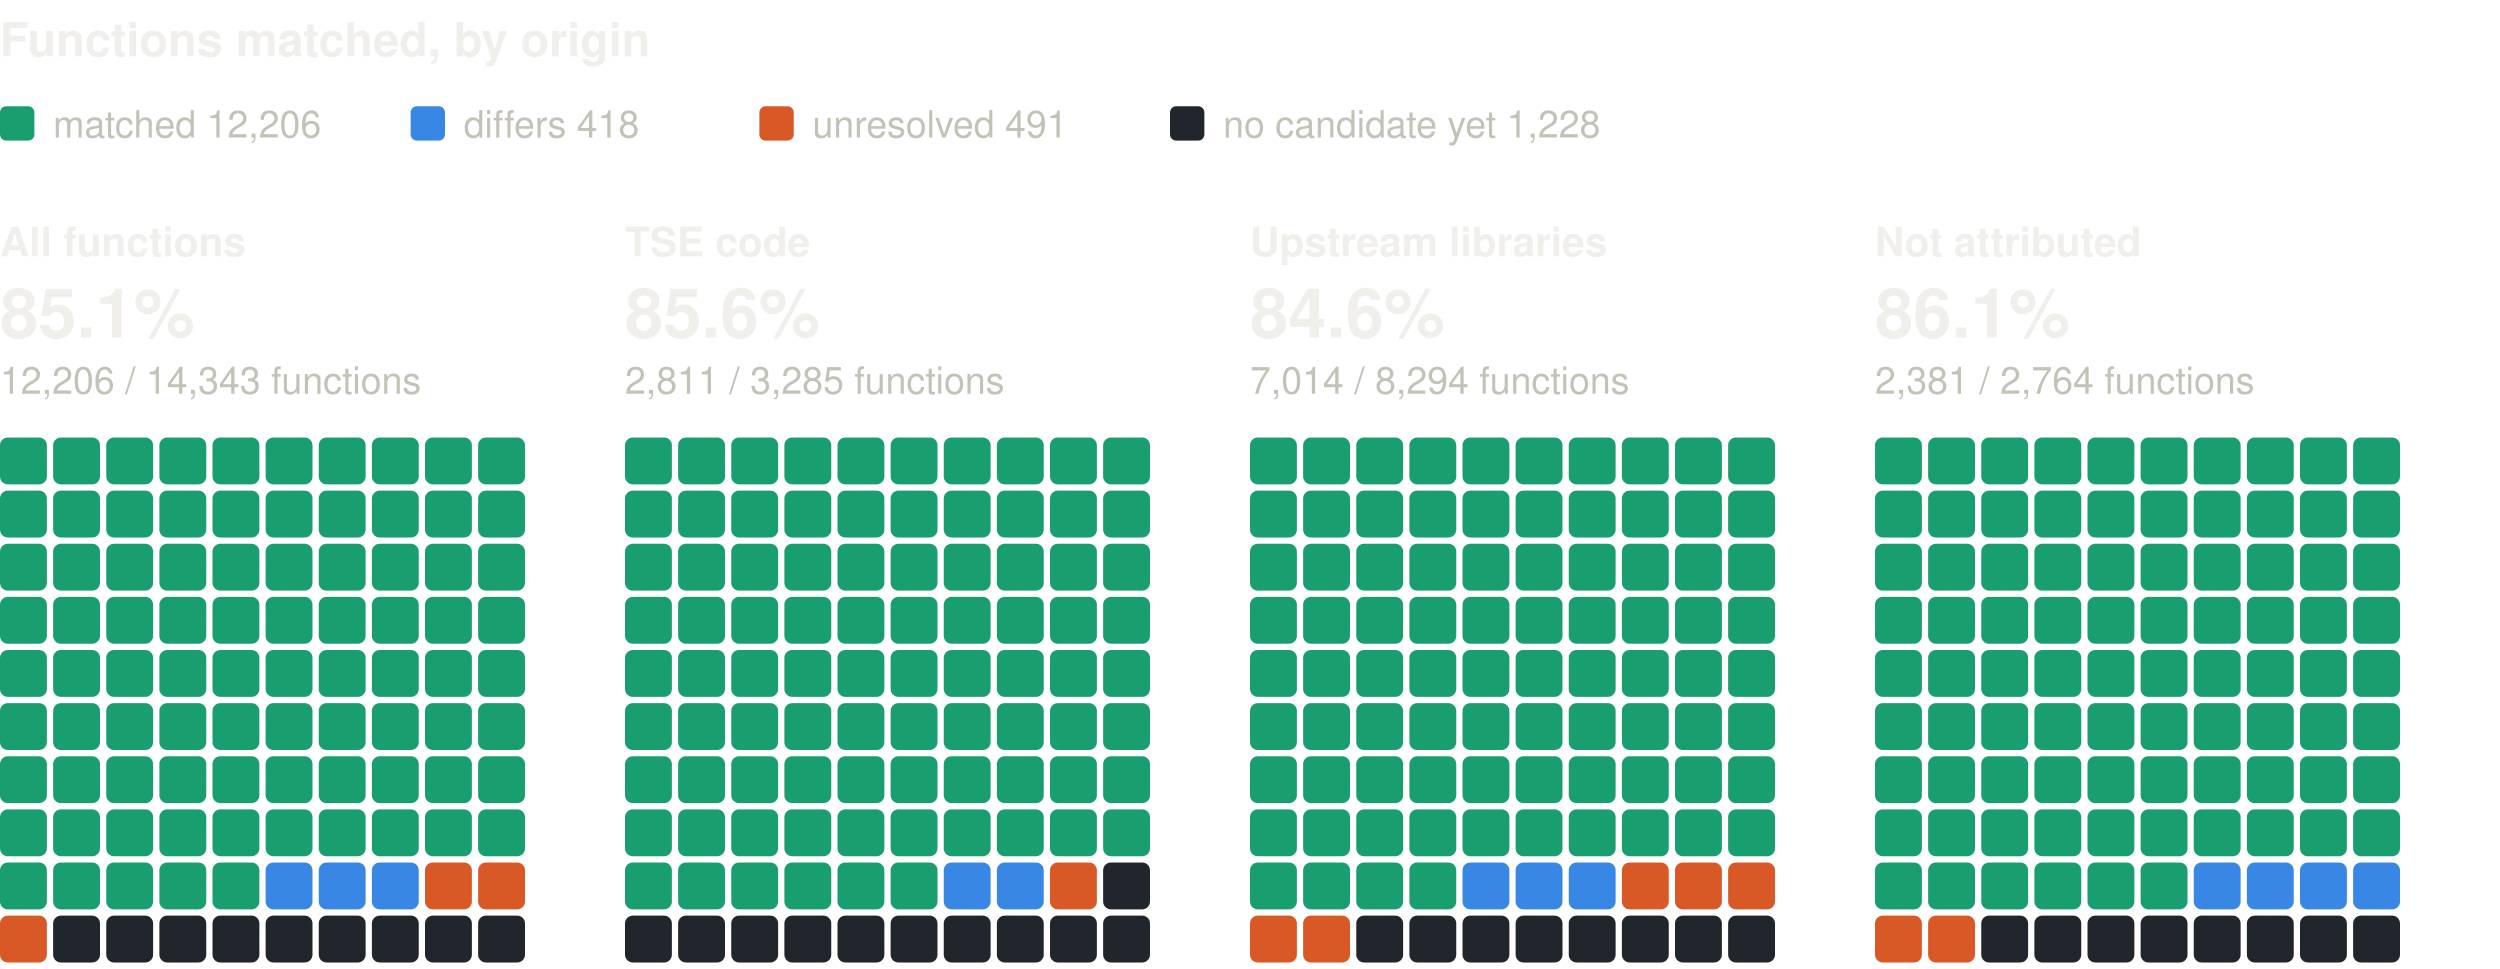
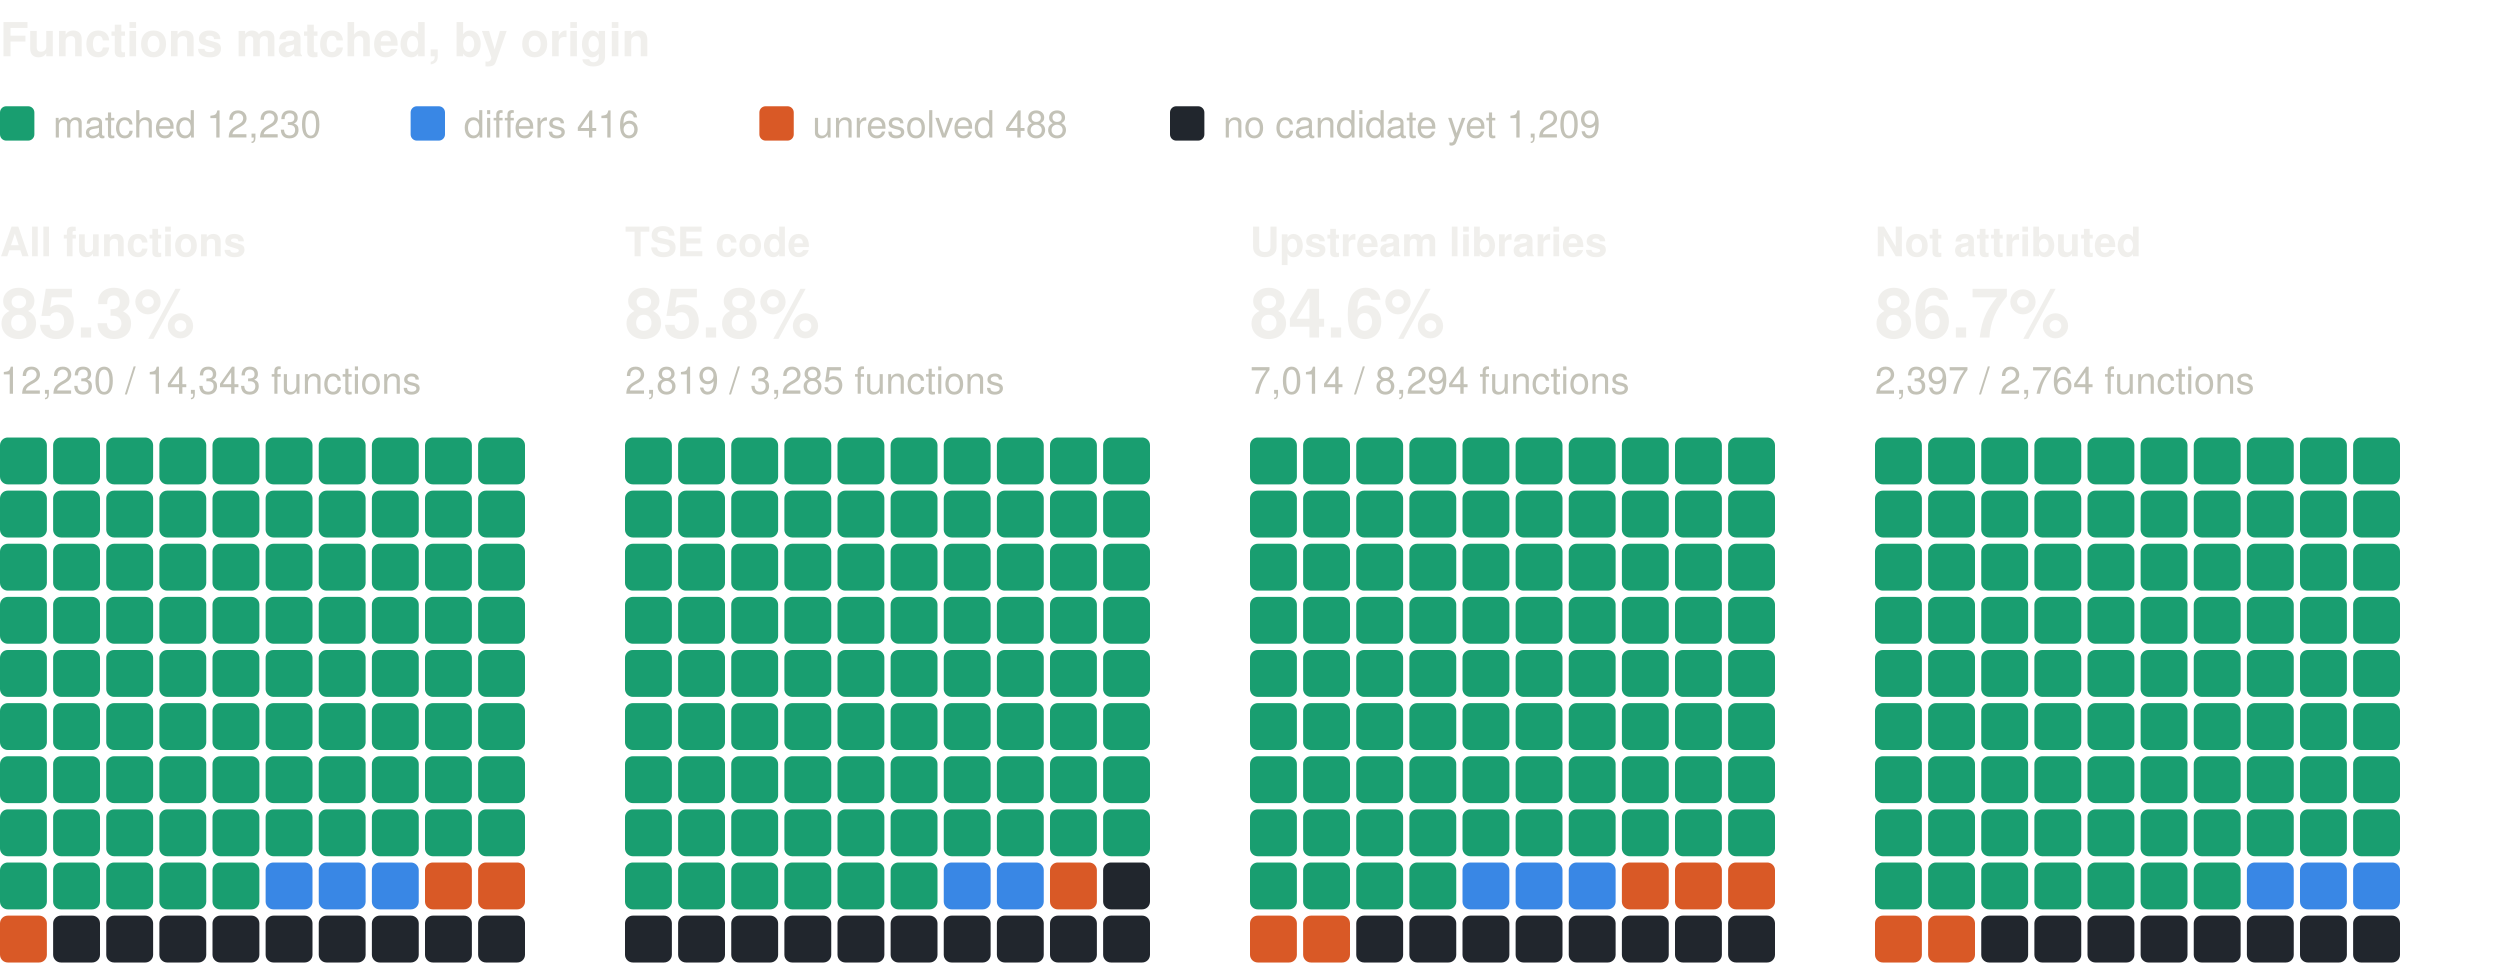
<svg xmlns="http://www.w3.org/2000/svg" width="800" height="310" viewBox="0 0 800 310" role="img" aria-label="Functions matched, by origin: one square per percent, coloured by verdict" font-family="system-ui, -apple-system, 'Segoe UI', Helvetica, Arial, sans-serif">
  <text x="0" y="18" font-size="15" fill="#f0efec" font-weight="600">Functions matched, by origin</text>
  <rect x="0" y="34" width="11" height="11" rx="2" fill="#199e70" />
-   <text x="17" y="44" font-size="12" fill="#c3c2b7">matched 12,206</text>
+   <text x="17" y="44" font-size="12" fill="#c3c2b7">matched 12,230</text>
  <rect x="131.4" y="34" width="11" height="11" rx="2" fill="#3987e5" />
-   <text x="148.4" y="44" font-size="12" fill="#c3c2b7">differs 418</text>
+   <text x="148.4" y="44" font-size="12" fill="#c3c2b7">differs 416</text>
  <rect x="243" y="34" width="11" height="11" rx="2" fill="#d95926" />
-   <text x="260" y="44" font-size="12" fill="#c3c2b7">unresolved 491</text>
+   <text x="260" y="44" font-size="12" fill="#c3c2b7">unresolved 488</text>
  <rect x="374.4" y="34" width="11" height="11" rx="2" fill="#21262d" />
-   <text x="391.4" y="44" font-size="12" fill="#c3c2b7">no candidate yet 1,228</text>
+   <text x="391.4" y="44" font-size="12" fill="#c3c2b7">no candidate yet 1,209</text>
  <text x="0" y="82" font-size="13" fill="#f0efec" font-weight="600">All functions</text>
-   <text x="0" y="108" font-size="22" fill="#f0efec" font-weight="600">85.1%</text>
-   <text x="0" y="126" font-size="12" fill="#c3c2b7">12,206 / 14,343 functions</text>
+   <text x="0" y="108" font-size="22" fill="#f0efec" font-weight="600">85.3%</text>
+   <text x="0" y="126" font-size="12" fill="#c3c2b7">12,230 / 14,343 functions</text>
  <rect x="0" y="140" width="15" height="15" rx="2.5" fill="#199e70" />
  <rect x="17" y="140" width="15" height="15" rx="2.5" fill="#199e70" />
  <rect x="34" y="140" width="15" height="15" rx="2.5" fill="#199e70" />
  <rect x="51" y="140" width="15" height="15" rx="2.5" fill="#199e70" />
  <rect x="68" y="140" width="15" height="15" rx="2.5" fill="#199e70" />
  <rect x="85" y="140" width="15" height="15" rx="2.5" fill="#199e70" />
  <rect x="102" y="140" width="15" height="15" rx="2.5" fill="#199e70" />
  <rect x="119" y="140" width="15" height="15" rx="2.5" fill="#199e70" />
  <rect x="136" y="140" width="15" height="15" rx="2.5" fill="#199e70" />
  <rect x="153" y="140" width="15" height="15" rx="2.5" fill="#199e70" />
  <rect x="0" y="157" width="15" height="15" rx="2.5" fill="#199e70" />
  <rect x="17" y="157" width="15" height="15" rx="2.5" fill="#199e70" />
  <rect x="34" y="157" width="15" height="15" rx="2.5" fill="#199e70" />
  <rect x="51" y="157" width="15" height="15" rx="2.5" fill="#199e70" />
  <rect x="68" y="157" width="15" height="15" rx="2.5" fill="#199e70" />
  <rect x="85" y="157" width="15" height="15" rx="2.5" fill="#199e70" />
  <rect x="102" y="157" width="15" height="15" rx="2.5" fill="#199e70" />
  <rect x="119" y="157" width="15" height="15" rx="2.5" fill="#199e70" />
  <rect x="136" y="157" width="15" height="15" rx="2.5" fill="#199e70" />
  <rect x="153" y="157" width="15" height="15" rx="2.5" fill="#199e70" />
  <rect x="0" y="174" width="15" height="15" rx="2.5" fill="#199e70" />
  <rect x="17" y="174" width="15" height="15" rx="2.5" fill="#199e70" />
  <rect x="34" y="174" width="15" height="15" rx="2.5" fill="#199e70" />
  <rect x="51" y="174" width="15" height="15" rx="2.5" fill="#199e70" />
  <rect x="68" y="174" width="15" height="15" rx="2.5" fill="#199e70" />
  <rect x="85" y="174" width="15" height="15" rx="2.5" fill="#199e70" />
  <rect x="102" y="174" width="15" height="15" rx="2.5" fill="#199e70" />
  <rect x="119" y="174" width="15" height="15" rx="2.5" fill="#199e70" />
  <rect x="136" y="174" width="15" height="15" rx="2.5" fill="#199e70" />
  <rect x="153" y="174" width="15" height="15" rx="2.5" fill="#199e70" />
  <rect x="0" y="191" width="15" height="15" rx="2.5" fill="#199e70" />
  <rect x="17" y="191" width="15" height="15" rx="2.5" fill="#199e70" />
  <rect x="34" y="191" width="15" height="15" rx="2.5" fill="#199e70" />
  <rect x="51" y="191" width="15" height="15" rx="2.5" fill="#199e70" />
  <rect x="68" y="191" width="15" height="15" rx="2.5" fill="#199e70" />
  <rect x="85" y="191" width="15" height="15" rx="2.5" fill="#199e70" />
  <rect x="102" y="191" width="15" height="15" rx="2.5" fill="#199e70" />
  <rect x="119" y="191" width="15" height="15" rx="2.5" fill="#199e70" />
  <rect x="136" y="191" width="15" height="15" rx="2.5" fill="#199e70" />
  <rect x="153" y="191" width="15" height="15" rx="2.5" fill="#199e70" />
  <rect x="0" y="208" width="15" height="15" rx="2.5" fill="#199e70" />
  <rect x="17" y="208" width="15" height="15" rx="2.5" fill="#199e70" />
  <rect x="34" y="208" width="15" height="15" rx="2.5" fill="#199e70" />
  <rect x="51" y="208" width="15" height="15" rx="2.5" fill="#199e70" />
  <rect x="68" y="208" width="15" height="15" rx="2.5" fill="#199e70" />
  <rect x="85" y="208" width="15" height="15" rx="2.5" fill="#199e70" />
  <rect x="102" y="208" width="15" height="15" rx="2.5" fill="#199e70" />
  <rect x="119" y="208" width="15" height="15" rx="2.5" fill="#199e70" />
  <rect x="136" y="208" width="15" height="15" rx="2.5" fill="#199e70" />
  <rect x="153" y="208" width="15" height="15" rx="2.5" fill="#199e70" />
  <rect x="0" y="225" width="15" height="15" rx="2.5" fill="#199e70" />
  <rect x="17" y="225" width="15" height="15" rx="2.5" fill="#199e70" />
  <rect x="34" y="225" width="15" height="15" rx="2.5" fill="#199e70" />
  <rect x="51" y="225" width="15" height="15" rx="2.5" fill="#199e70" />
  <rect x="68" y="225" width="15" height="15" rx="2.5" fill="#199e70" />
  <rect x="85" y="225" width="15" height="15" rx="2.5" fill="#199e70" />
  <rect x="102" y="225" width="15" height="15" rx="2.5" fill="#199e70" />
  <rect x="119" y="225" width="15" height="15" rx="2.5" fill="#199e70" />
  <rect x="136" y="225" width="15" height="15" rx="2.5" fill="#199e70" />
  <rect x="153" y="225" width="15" height="15" rx="2.5" fill="#199e70" />
  <rect x="0" y="242" width="15" height="15" rx="2.5" fill="#199e70" />
  <rect x="17" y="242" width="15" height="15" rx="2.5" fill="#199e70" />
  <rect x="34" y="242" width="15" height="15" rx="2.5" fill="#199e70" />
  <rect x="51" y="242" width="15" height="15" rx="2.5" fill="#199e70" />
  <rect x="68" y="242" width="15" height="15" rx="2.5" fill="#199e70" />
  <rect x="85" y="242" width="15" height="15" rx="2.5" fill="#199e70" />
  <rect x="102" y="242" width="15" height="15" rx="2.5" fill="#199e70" />
  <rect x="119" y="242" width="15" height="15" rx="2.5" fill="#199e70" />
  <rect x="136" y="242" width="15" height="15" rx="2.5" fill="#199e70" />
  <rect x="153" y="242" width="15" height="15" rx="2.5" fill="#199e70" />
  <rect x="0" y="259" width="15" height="15" rx="2.5" fill="#199e70" />
  <rect x="17" y="259" width="15" height="15" rx="2.5" fill="#199e70" />
  <rect x="34" y="259" width="15" height="15" rx="2.5" fill="#199e70" />
  <rect x="51" y="259" width="15" height="15" rx="2.5" fill="#199e70" />
  <rect x="68" y="259" width="15" height="15" rx="2.5" fill="#199e70" />
  <rect x="85" y="259" width="15" height="15" rx="2.5" fill="#199e70" />
  <rect x="102" y="259" width="15" height="15" rx="2.5" fill="#199e70" />
  <rect x="119" y="259" width="15" height="15" rx="2.5" fill="#199e70" />
  <rect x="136" y="259" width="15" height="15" rx="2.5" fill="#199e70" />
  <rect x="153" y="259" width="15" height="15" rx="2.5" fill="#199e70" />
  <rect x="0" y="276" width="15" height="15" rx="2.5" fill="#199e70" />
  <rect x="17" y="276" width="15" height="15" rx="2.5" fill="#199e70" />
  <rect x="34" y="276" width="15" height="15" rx="2.5" fill="#199e70" />
  <rect x="51" y="276" width="15" height="15" rx="2.5" fill="#199e70" />
  <rect x="68" y="276" width="15" height="15" rx="2.5" fill="#199e70" />
  <rect x="85" y="276" width="15" height="15" rx="2.5" fill="#3987e5" />
  <rect x="102" y="276" width="15" height="15" rx="2.5" fill="#3987e5" />
  <rect x="119" y="276" width="15" height="15" rx="2.5" fill="#3987e5" />
  <rect x="136" y="276" width="15" height="15" rx="2.5" fill="#d95926" />
  <rect x="153" y="276" width="15" height="15" rx="2.5" fill="#d95926" />
  <rect x="0" y="293" width="15" height="15" rx="2.5" fill="#d95926" />
  <rect x="17" y="293" width="15" height="15" rx="2.5" fill="#21262d" />
  <rect x="34" y="293" width="15" height="15" rx="2.5" fill="#21262d" />
  <rect x="51" y="293" width="15" height="15" rx="2.5" fill="#21262d" />
  <rect x="68" y="293" width="15" height="15" rx="2.5" fill="#21262d" />
  <rect x="85" y="293" width="15" height="15" rx="2.5" fill="#21262d" />
  <rect x="102" y="293" width="15" height="15" rx="2.5" fill="#21262d" />
  <rect x="119" y="293" width="15" height="15" rx="2.5" fill="#21262d" />
  <rect x="136" y="293" width="15" height="15" rx="2.5" fill="#21262d" />
  <rect x="153" y="293" width="15" height="15" rx="2.5" fill="#21262d" />
  <text x="200" y="82" font-size="13" fill="#f0efec" font-weight="600">TSE code</text>
-   <text x="200" y="108" font-size="22" fill="#f0efec" font-weight="600">85.6%</text>
-   <text x="200" y="126" font-size="12" fill="#c3c2b7">2,811 / 3,285 functions</text>
+   <text x="200" y="108" font-size="22" fill="#f0efec" font-weight="600">85.8%</text>
+   <text x="200" y="126" font-size="12" fill="#c3c2b7">2,819 / 3,285 functions</text>
  <rect x="200" y="140" width="15" height="15" rx="2.5" fill="#199e70" />
  <rect x="217" y="140" width="15" height="15" rx="2.5" fill="#199e70" />
  <rect x="234" y="140" width="15" height="15" rx="2.5" fill="#199e70" />
  <rect x="251" y="140" width="15" height="15" rx="2.5" fill="#199e70" />
  <rect x="268" y="140" width="15" height="15" rx="2.5" fill="#199e70" />
  <rect x="285" y="140" width="15" height="15" rx="2.5" fill="#199e70" />
  <rect x="302" y="140" width="15" height="15" rx="2.5" fill="#199e70" />
  <rect x="319" y="140" width="15" height="15" rx="2.5" fill="#199e70" />
  <rect x="336" y="140" width="15" height="15" rx="2.5" fill="#199e70" />
  <rect x="353" y="140" width="15" height="15" rx="2.5" fill="#199e70" />
  <rect x="200" y="157" width="15" height="15" rx="2.5" fill="#199e70" />
  <rect x="217" y="157" width="15" height="15" rx="2.5" fill="#199e70" />
  <rect x="234" y="157" width="15" height="15" rx="2.5" fill="#199e70" />
  <rect x="251" y="157" width="15" height="15" rx="2.5" fill="#199e70" />
  <rect x="268" y="157" width="15" height="15" rx="2.5" fill="#199e70" />
  <rect x="285" y="157" width="15" height="15" rx="2.5" fill="#199e70" />
  <rect x="302" y="157" width="15" height="15" rx="2.5" fill="#199e70" />
  <rect x="319" y="157" width="15" height="15" rx="2.5" fill="#199e70" />
  <rect x="336" y="157" width="15" height="15" rx="2.5" fill="#199e70" />
  <rect x="353" y="157" width="15" height="15" rx="2.5" fill="#199e70" />
  <rect x="200" y="174" width="15" height="15" rx="2.5" fill="#199e70" />
  <rect x="217" y="174" width="15" height="15" rx="2.5" fill="#199e70" />
  <rect x="234" y="174" width="15" height="15" rx="2.5" fill="#199e70" />
  <rect x="251" y="174" width="15" height="15" rx="2.5" fill="#199e70" />
  <rect x="268" y="174" width="15" height="15" rx="2.5" fill="#199e70" />
  <rect x="285" y="174" width="15" height="15" rx="2.5" fill="#199e70" />
  <rect x="302" y="174" width="15" height="15" rx="2.5" fill="#199e70" />
  <rect x="319" y="174" width="15" height="15" rx="2.5" fill="#199e70" />
  <rect x="336" y="174" width="15" height="15" rx="2.5" fill="#199e70" />
  <rect x="353" y="174" width="15" height="15" rx="2.5" fill="#199e70" />
  <rect x="200" y="191" width="15" height="15" rx="2.5" fill="#199e70" />
  <rect x="217" y="191" width="15" height="15" rx="2.5" fill="#199e70" />
  <rect x="234" y="191" width="15" height="15" rx="2.5" fill="#199e70" />
  <rect x="251" y="191" width="15" height="15" rx="2.5" fill="#199e70" />
  <rect x="268" y="191" width="15" height="15" rx="2.5" fill="#199e70" />
  <rect x="285" y="191" width="15" height="15" rx="2.5" fill="#199e70" />
  <rect x="302" y="191" width="15" height="15" rx="2.5" fill="#199e70" />
  <rect x="319" y="191" width="15" height="15" rx="2.5" fill="#199e70" />
  <rect x="336" y="191" width="15" height="15" rx="2.5" fill="#199e70" />
  <rect x="353" y="191" width="15" height="15" rx="2.5" fill="#199e70" />
  <rect x="200" y="208" width="15" height="15" rx="2.5" fill="#199e70" />
  <rect x="217" y="208" width="15" height="15" rx="2.5" fill="#199e70" />
  <rect x="234" y="208" width="15" height="15" rx="2.5" fill="#199e70" />
  <rect x="251" y="208" width="15" height="15" rx="2.5" fill="#199e70" />
  <rect x="268" y="208" width="15" height="15" rx="2.5" fill="#199e70" />
  <rect x="285" y="208" width="15" height="15" rx="2.5" fill="#199e70" />
  <rect x="302" y="208" width="15" height="15" rx="2.5" fill="#199e70" />
  <rect x="319" y="208" width="15" height="15" rx="2.5" fill="#199e70" />
  <rect x="336" y="208" width="15" height="15" rx="2.5" fill="#199e70" />
  <rect x="353" y="208" width="15" height="15" rx="2.5" fill="#199e70" />
  <rect x="200" y="225" width="15" height="15" rx="2.5" fill="#199e70" />
  <rect x="217" y="225" width="15" height="15" rx="2.5" fill="#199e70" />
  <rect x="234" y="225" width="15" height="15" rx="2.5" fill="#199e70" />
  <rect x="251" y="225" width="15" height="15" rx="2.5" fill="#199e70" />
  <rect x="268" y="225" width="15" height="15" rx="2.5" fill="#199e70" />
  <rect x="285" y="225" width="15" height="15" rx="2.5" fill="#199e70" />
  <rect x="302" y="225" width="15" height="15" rx="2.5" fill="#199e70" />
  <rect x="319" y="225" width="15" height="15" rx="2.5" fill="#199e70" />
  <rect x="336" y="225" width="15" height="15" rx="2.5" fill="#199e70" />
  <rect x="353" y="225" width="15" height="15" rx="2.5" fill="#199e70" />
  <rect x="200" y="242" width="15" height="15" rx="2.5" fill="#199e70" />
  <rect x="217" y="242" width="15" height="15" rx="2.5" fill="#199e70" />
  <rect x="234" y="242" width="15" height="15" rx="2.5" fill="#199e70" />
  <rect x="251" y="242" width="15" height="15" rx="2.5" fill="#199e70" />
  <rect x="268" y="242" width="15" height="15" rx="2.5" fill="#199e70" />
  <rect x="285" y="242" width="15" height="15" rx="2.5" fill="#199e70" />
  <rect x="302" y="242" width="15" height="15" rx="2.5" fill="#199e70" />
  <rect x="319" y="242" width="15" height="15" rx="2.5" fill="#199e70" />
  <rect x="336" y="242" width="15" height="15" rx="2.5" fill="#199e70" />
  <rect x="353" y="242" width="15" height="15" rx="2.5" fill="#199e70" />
  <rect x="200" y="259" width="15" height="15" rx="2.5" fill="#199e70" />
  <rect x="217" y="259" width="15" height="15" rx="2.5" fill="#199e70" />
  <rect x="234" y="259" width="15" height="15" rx="2.5" fill="#199e70" />
  <rect x="251" y="259" width="15" height="15" rx="2.5" fill="#199e70" />
  <rect x="268" y="259" width="15" height="15" rx="2.5" fill="#199e70" />
  <rect x="285" y="259" width="15" height="15" rx="2.5" fill="#199e70" />
  <rect x="302" y="259" width="15" height="15" rx="2.5" fill="#199e70" />
  <rect x="319" y="259" width="15" height="15" rx="2.5" fill="#199e70" />
  <rect x="336" y="259" width="15" height="15" rx="2.5" fill="#199e70" />
  <rect x="353" y="259" width="15" height="15" rx="2.5" fill="#199e70" />
  <rect x="200" y="276" width="15" height="15" rx="2.5" fill="#199e70" />
  <rect x="217" y="276" width="15" height="15" rx="2.5" fill="#199e70" />
  <rect x="234" y="276" width="15" height="15" rx="2.5" fill="#199e70" />
  <rect x="251" y="276" width="15" height="15" rx="2.5" fill="#199e70" />
  <rect x="268" y="276" width="15" height="15" rx="2.5" fill="#199e70" />
  <rect x="285" y="276" width="15" height="15" rx="2.5" fill="#199e70" />
  <rect x="302" y="276" width="15" height="15" rx="2.5" fill="#3987e5" />
  <rect x="319" y="276" width="15" height="15" rx="2.5" fill="#3987e5" />
  <rect x="336" y="276" width="15" height="15" rx="2.5" fill="#d95926" />
  <rect x="353" y="276" width="15" height="15" rx="2.5" fill="#21262d" />
  <rect x="200" y="293" width="15" height="15" rx="2.5" fill="#21262d" />
  <rect x="217" y="293" width="15" height="15" rx="2.5" fill="#21262d" />
  <rect x="234" y="293" width="15" height="15" rx="2.5" fill="#21262d" />
  <rect x="251" y="293" width="15" height="15" rx="2.5" fill="#21262d" />
  <rect x="268" y="293" width="15" height="15" rx="2.5" fill="#21262d" />
  <rect x="285" y="293" width="15" height="15" rx="2.5" fill="#21262d" />
  <rect x="302" y="293" width="15" height="15" rx="2.5" fill="#21262d" />
  <rect x="319" y="293" width="15" height="15" rx="2.5" fill="#21262d" />
  <rect x="336" y="293" width="15" height="15" rx="2.5" fill="#21262d" />
  <rect x="353" y="293" width="15" height="15" rx="2.5" fill="#21262d" />
  <text x="400" y="82" font-size="13" fill="#f0efec" font-weight="600">Upstream libraries</text>
  <text x="400" y="108" font-size="22" fill="#f0efec" font-weight="600">84.6%</text>
  <text x="400" y="126" font-size="12" fill="#c3c2b7">7,014 / 8,294 functions</text>
  <rect x="400" y="140" width="15" height="15" rx="2.5" fill="#199e70" />
  <rect x="417" y="140" width="15" height="15" rx="2.5" fill="#199e70" />
  <rect x="434" y="140" width="15" height="15" rx="2.5" fill="#199e70" />
  <rect x="451" y="140" width="15" height="15" rx="2.5" fill="#199e70" />
  <rect x="468" y="140" width="15" height="15" rx="2.5" fill="#199e70" />
  <rect x="485" y="140" width="15" height="15" rx="2.5" fill="#199e70" />
  <rect x="502" y="140" width="15" height="15" rx="2.5" fill="#199e70" />
  <rect x="519" y="140" width="15" height="15" rx="2.5" fill="#199e70" />
  <rect x="536" y="140" width="15" height="15" rx="2.5" fill="#199e70" />
  <rect x="553" y="140" width="15" height="15" rx="2.5" fill="#199e70" />
  <rect x="400" y="157" width="15" height="15" rx="2.5" fill="#199e70" />
  <rect x="417" y="157" width="15" height="15" rx="2.5" fill="#199e70" />
  <rect x="434" y="157" width="15" height="15" rx="2.5" fill="#199e70" />
  <rect x="451" y="157" width="15" height="15" rx="2.5" fill="#199e70" />
  <rect x="468" y="157" width="15" height="15" rx="2.5" fill="#199e70" />
  <rect x="485" y="157" width="15" height="15" rx="2.5" fill="#199e70" />
  <rect x="502" y="157" width="15" height="15" rx="2.5" fill="#199e70" />
  <rect x="519" y="157" width="15" height="15" rx="2.5" fill="#199e70" />
  <rect x="536" y="157" width="15" height="15" rx="2.5" fill="#199e70" />
  <rect x="553" y="157" width="15" height="15" rx="2.5" fill="#199e70" />
  <rect x="400" y="174" width="15" height="15" rx="2.5" fill="#199e70" />
  <rect x="417" y="174" width="15" height="15" rx="2.5" fill="#199e70" />
  <rect x="434" y="174" width="15" height="15" rx="2.5" fill="#199e70" />
  <rect x="451" y="174" width="15" height="15" rx="2.5" fill="#199e70" />
  <rect x="468" y="174" width="15" height="15" rx="2.5" fill="#199e70" />
  <rect x="485" y="174" width="15" height="15" rx="2.5" fill="#199e70" />
  <rect x="502" y="174" width="15" height="15" rx="2.5" fill="#199e70" />
  <rect x="519" y="174" width="15" height="15" rx="2.5" fill="#199e70" />
  <rect x="536" y="174" width="15" height="15" rx="2.5" fill="#199e70" />
  <rect x="553" y="174" width="15" height="15" rx="2.5" fill="#199e70" />
  <rect x="400" y="191" width="15" height="15" rx="2.5" fill="#199e70" />
  <rect x="417" y="191" width="15" height="15" rx="2.5" fill="#199e70" />
  <rect x="434" y="191" width="15" height="15" rx="2.5" fill="#199e70" />
  <rect x="451" y="191" width="15" height="15" rx="2.5" fill="#199e70" />
  <rect x="468" y="191" width="15" height="15" rx="2.5" fill="#199e70" />
  <rect x="485" y="191" width="15" height="15" rx="2.5" fill="#199e70" />
  <rect x="502" y="191" width="15" height="15" rx="2.5" fill="#199e70" />
  <rect x="519" y="191" width="15" height="15" rx="2.5" fill="#199e70" />
  <rect x="536" y="191" width="15" height="15" rx="2.5" fill="#199e70" />
  <rect x="553" y="191" width="15" height="15" rx="2.5" fill="#199e70" />
  <rect x="400" y="208" width="15" height="15" rx="2.5" fill="#199e70" />
  <rect x="417" y="208" width="15" height="15" rx="2.5" fill="#199e70" />
  <rect x="434" y="208" width="15" height="15" rx="2.5" fill="#199e70" />
  <rect x="451" y="208" width="15" height="15" rx="2.5" fill="#199e70" />
  <rect x="468" y="208" width="15" height="15" rx="2.5" fill="#199e70" />
  <rect x="485" y="208" width="15" height="15" rx="2.5" fill="#199e70" />
  <rect x="502" y="208" width="15" height="15" rx="2.5" fill="#199e70" />
  <rect x="519" y="208" width="15" height="15" rx="2.5" fill="#199e70" />
  <rect x="536" y="208" width="15" height="15" rx="2.5" fill="#199e70" />
  <rect x="553" y="208" width="15" height="15" rx="2.5" fill="#199e70" />
  <rect x="400" y="225" width="15" height="15" rx="2.5" fill="#199e70" />
  <rect x="417" y="225" width="15" height="15" rx="2.5" fill="#199e70" />
  <rect x="434" y="225" width="15" height="15" rx="2.5" fill="#199e70" />
  <rect x="451" y="225" width="15" height="15" rx="2.5" fill="#199e70" />
  <rect x="468" y="225" width="15" height="15" rx="2.5" fill="#199e70" />
  <rect x="485" y="225" width="15" height="15" rx="2.5" fill="#199e70" />
  <rect x="502" y="225" width="15" height="15" rx="2.5" fill="#199e70" />
  <rect x="519" y="225" width="15" height="15" rx="2.5" fill="#199e70" />
  <rect x="536" y="225" width="15" height="15" rx="2.5" fill="#199e70" />
  <rect x="553" y="225" width="15" height="15" rx="2.5" fill="#199e70" />
  <rect x="400" y="242" width="15" height="15" rx="2.5" fill="#199e70" />
  <rect x="417" y="242" width="15" height="15" rx="2.5" fill="#199e70" />
  <rect x="434" y="242" width="15" height="15" rx="2.5" fill="#199e70" />
  <rect x="451" y="242" width="15" height="15" rx="2.5" fill="#199e70" />
  <rect x="468" y="242" width="15" height="15" rx="2.5" fill="#199e70" />
  <rect x="485" y="242" width="15" height="15" rx="2.5" fill="#199e70" />
  <rect x="502" y="242" width="15" height="15" rx="2.5" fill="#199e70" />
  <rect x="519" y="242" width="15" height="15" rx="2.5" fill="#199e70" />
  <rect x="536" y="242" width="15" height="15" rx="2.5" fill="#199e70" />
  <rect x="553" y="242" width="15" height="15" rx="2.5" fill="#199e70" />
  <rect x="400" y="259" width="15" height="15" rx="2.5" fill="#199e70" />
  <rect x="417" y="259" width="15" height="15" rx="2.5" fill="#199e70" />
  <rect x="434" y="259" width="15" height="15" rx="2.5" fill="#199e70" />
  <rect x="451" y="259" width="15" height="15" rx="2.5" fill="#199e70" />
  <rect x="468" y="259" width="15" height="15" rx="2.5" fill="#199e70" />
  <rect x="485" y="259" width="15" height="15" rx="2.5" fill="#199e70" />
  <rect x="502" y="259" width="15" height="15" rx="2.5" fill="#199e70" />
  <rect x="519" y="259" width="15" height="15" rx="2.5" fill="#199e70" />
  <rect x="536" y="259" width="15" height="15" rx="2.5" fill="#199e70" />
  <rect x="553" y="259" width="15" height="15" rx="2.5" fill="#199e70" />
  <rect x="400" y="276" width="15" height="15" rx="2.5" fill="#199e70" />
  <rect x="417" y="276" width="15" height="15" rx="2.5" fill="#199e70" />
  <rect x="434" y="276" width="15" height="15" rx="2.5" fill="#199e70" />
  <rect x="451" y="276" width="15" height="15" rx="2.5" fill="#199e70" />
  <rect x="468" y="276" width="15" height="15" rx="2.5" fill="#3987e5" />
  <rect x="485" y="276" width="15" height="15" rx="2.5" fill="#3987e5" />
  <rect x="502" y="276" width="15" height="15" rx="2.5" fill="#3987e5" />
  <rect x="519" y="276" width="15" height="15" rx="2.5" fill="#d95926" />
  <rect x="536" y="276" width="15" height="15" rx="2.5" fill="#d95926" />
  <rect x="553" y="276" width="15" height="15" rx="2.5" fill="#d95926" />
  <rect x="400" y="293" width="15" height="15" rx="2.5" fill="#d95926" />
  <rect x="417" y="293" width="15" height="15" rx="2.5" fill="#d95926" />
  <rect x="434" y="293" width="15" height="15" rx="2.5" fill="#21262d" />
  <rect x="451" y="293" width="15" height="15" rx="2.5" fill="#21262d" />
  <rect x="468" y="293" width="15" height="15" rx="2.5" fill="#21262d" />
  <rect x="485" y="293" width="15" height="15" rx="2.5" fill="#21262d" />
  <rect x="502" y="293" width="15" height="15" rx="2.5" fill="#21262d" />
  <rect x="519" y="293" width="15" height="15" rx="2.5" fill="#21262d" />
  <rect x="536" y="293" width="15" height="15" rx="2.5" fill="#21262d" />
  <rect x="553" y="293" width="15" height="15" rx="2.5" fill="#21262d" />
  <text x="600" y="82" font-size="13" fill="#f0efec" font-weight="600">Not attributed</text>
-   <text x="600" y="108" font-size="22" fill="#f0efec" font-weight="600">86.1%</text>
-   <text x="600" y="126" font-size="12" fill="#c3c2b7">2,381 / 2,764 functions</text>
+   <text x="600" y="108" font-size="22" fill="#f0efec" font-weight="600">86.7%</text>
+   <text x="600" y="126" font-size="12" fill="#c3c2b7">2,397 / 2,764 functions</text>
  <rect x="600" y="140" width="15" height="15" rx="2.5" fill="#199e70" />
  <rect x="617" y="140" width="15" height="15" rx="2.5" fill="#199e70" />
  <rect x="634" y="140" width="15" height="15" rx="2.5" fill="#199e70" />
  <rect x="651" y="140" width="15" height="15" rx="2.5" fill="#199e70" />
  <rect x="668" y="140" width="15" height="15" rx="2.5" fill="#199e70" />
  <rect x="685" y="140" width="15" height="15" rx="2.5" fill="#199e70" />
  <rect x="702" y="140" width="15" height="15" rx="2.5" fill="#199e70" />
  <rect x="719" y="140" width="15" height="15" rx="2.5" fill="#199e70" />
  <rect x="736" y="140" width="15" height="15" rx="2.5" fill="#199e70" />
  <rect x="753" y="140" width="15" height="15" rx="2.5" fill="#199e70" />
  <rect x="600" y="157" width="15" height="15" rx="2.5" fill="#199e70" />
  <rect x="617" y="157" width="15" height="15" rx="2.5" fill="#199e70" />
  <rect x="634" y="157" width="15" height="15" rx="2.5" fill="#199e70" />
  <rect x="651" y="157" width="15" height="15" rx="2.5" fill="#199e70" />
  <rect x="668" y="157" width="15" height="15" rx="2.5" fill="#199e70" />
  <rect x="685" y="157" width="15" height="15" rx="2.5" fill="#199e70" />
  <rect x="702" y="157" width="15" height="15" rx="2.5" fill="#199e70" />
  <rect x="719" y="157" width="15" height="15" rx="2.5" fill="#199e70" />
  <rect x="736" y="157" width="15" height="15" rx="2.5" fill="#199e70" />
  <rect x="753" y="157" width="15" height="15" rx="2.5" fill="#199e70" />
  <rect x="600" y="174" width="15" height="15" rx="2.5" fill="#199e70" />
  <rect x="617" y="174" width="15" height="15" rx="2.5" fill="#199e70" />
  <rect x="634" y="174" width="15" height="15" rx="2.5" fill="#199e70" />
  <rect x="651" y="174" width="15" height="15" rx="2.5" fill="#199e70" />
  <rect x="668" y="174" width="15" height="15" rx="2.5" fill="#199e70" />
  <rect x="685" y="174" width="15" height="15" rx="2.5" fill="#199e70" />
  <rect x="702" y="174" width="15" height="15" rx="2.5" fill="#199e70" />
  <rect x="719" y="174" width="15" height="15" rx="2.5" fill="#199e70" />
  <rect x="736" y="174" width="15" height="15" rx="2.5" fill="#199e70" />
  <rect x="753" y="174" width="15" height="15" rx="2.5" fill="#199e70" />
  <rect x="600" y="191" width="15" height="15" rx="2.5" fill="#199e70" />
  <rect x="617" y="191" width="15" height="15" rx="2.5" fill="#199e70" />
  <rect x="634" y="191" width="15" height="15" rx="2.5" fill="#199e70" />
  <rect x="651" y="191" width="15" height="15" rx="2.5" fill="#199e70" />
  <rect x="668" y="191" width="15" height="15" rx="2.5" fill="#199e70" />
  <rect x="685" y="191" width="15" height="15" rx="2.5" fill="#199e70" />
  <rect x="702" y="191" width="15" height="15" rx="2.5" fill="#199e70" />
  <rect x="719" y="191" width="15" height="15" rx="2.5" fill="#199e70" />
  <rect x="736" y="191" width="15" height="15" rx="2.5" fill="#199e70" />
  <rect x="753" y="191" width="15" height="15" rx="2.5" fill="#199e70" />
  <rect x="600" y="208" width="15" height="15" rx="2.5" fill="#199e70" />
  <rect x="617" y="208" width="15" height="15" rx="2.5" fill="#199e70" />
  <rect x="634" y="208" width="15" height="15" rx="2.5" fill="#199e70" />
  <rect x="651" y="208" width="15" height="15" rx="2.5" fill="#199e70" />
  <rect x="668" y="208" width="15" height="15" rx="2.5" fill="#199e70" />
  <rect x="685" y="208" width="15" height="15" rx="2.5" fill="#199e70" />
  <rect x="702" y="208" width="15" height="15" rx="2.5" fill="#199e70" />
  <rect x="719" y="208" width="15" height="15" rx="2.5" fill="#199e70" />
  <rect x="736" y="208" width="15" height="15" rx="2.5" fill="#199e70" />
  <rect x="753" y="208" width="15" height="15" rx="2.5" fill="#199e70" />
  <rect x="600" y="225" width="15" height="15" rx="2.5" fill="#199e70" />
  <rect x="617" y="225" width="15" height="15" rx="2.5" fill="#199e70" />
  <rect x="634" y="225" width="15" height="15" rx="2.5" fill="#199e70" />
  <rect x="651" y="225" width="15" height="15" rx="2.5" fill="#199e70" />
  <rect x="668" y="225" width="15" height="15" rx="2.5" fill="#199e70" />
  <rect x="685" y="225" width="15" height="15" rx="2.5" fill="#199e70" />
  <rect x="702" y="225" width="15" height="15" rx="2.5" fill="#199e70" />
  <rect x="719" y="225" width="15" height="15" rx="2.5" fill="#199e70" />
  <rect x="736" y="225" width="15" height="15" rx="2.5" fill="#199e70" />
  <rect x="753" y="225" width="15" height="15" rx="2.5" fill="#199e70" />
  <rect x="600" y="242" width="15" height="15" rx="2.5" fill="#199e70" />
  <rect x="617" y="242" width="15" height="15" rx="2.5" fill="#199e70" />
  <rect x="634" y="242" width="15" height="15" rx="2.5" fill="#199e70" />
  <rect x="651" y="242" width="15" height="15" rx="2.5" fill="#199e70" />
  <rect x="668" y="242" width="15" height="15" rx="2.5" fill="#199e70" />
  <rect x="685" y="242" width="15" height="15" rx="2.5" fill="#199e70" />
  <rect x="702" y="242" width="15" height="15" rx="2.5" fill="#199e70" />
  <rect x="719" y="242" width="15" height="15" rx="2.5" fill="#199e70" />
  <rect x="736" y="242" width="15" height="15" rx="2.5" fill="#199e70" />
  <rect x="753" y="242" width="15" height="15" rx="2.5" fill="#199e70" />
  <rect x="600" y="259" width="15" height="15" rx="2.5" fill="#199e70" />
  <rect x="617" y="259" width="15" height="15" rx="2.5" fill="#199e70" />
  <rect x="634" y="259" width="15" height="15" rx="2.5" fill="#199e70" />
  <rect x="651" y="259" width="15" height="15" rx="2.5" fill="#199e70" />
  <rect x="668" y="259" width="15" height="15" rx="2.5" fill="#199e70" />
  <rect x="685" y="259" width="15" height="15" rx="2.5" fill="#199e70" />
  <rect x="702" y="259" width="15" height="15" rx="2.5" fill="#199e70" />
  <rect x="719" y="259" width="15" height="15" rx="2.5" fill="#199e70" />
  <rect x="736" y="259" width="15" height="15" rx="2.5" fill="#199e70" />
  <rect x="753" y="259" width="15" height="15" rx="2.5" fill="#199e70" />
  <rect x="600" y="276" width="15" height="15" rx="2.5" fill="#199e70" />
  <rect x="617" y="276" width="15" height="15" rx="2.5" fill="#199e70" />
  <rect x="634" y="276" width="15" height="15" rx="2.5" fill="#199e70" />
  <rect x="651" y="276" width="15" height="15" rx="2.5" fill="#199e70" />
  <rect x="668" y="276" width="15" height="15" rx="2.5" fill="#199e70" />
  <rect x="685" y="276" width="15" height="15" rx="2.5" fill="#199e70" />
-   <rect x="702" y="276" width="15" height="15" rx="2.5" fill="#3987e5" />
+   <rect x="702" y="276" width="15" height="15" rx="2.5" fill="#199e70" />
  <rect x="719" y="276" width="15" height="15" rx="2.5" fill="#3987e5" />
  <rect x="736" y="276" width="15" height="15" rx="2.5" fill="#3987e5" />
  <rect x="753" y="276" width="15" height="15" rx="2.5" fill="#3987e5" />
  <rect x="600" y="293" width="15" height="15" rx="2.5" fill="#d95926" />
  <rect x="617" y="293" width="15" height="15" rx="2.5" fill="#d95926" />
  <rect x="634" y="293" width="15" height="15" rx="2.5" fill="#21262d" />
  <rect x="651" y="293" width="15" height="15" rx="2.5" fill="#21262d" />
  <rect x="668" y="293" width="15" height="15" rx="2.5" fill="#21262d" />
  <rect x="685" y="293" width="15" height="15" rx="2.5" fill="#21262d" />
  <rect x="702" y="293" width="15" height="15" rx="2.5" fill="#21262d" />
  <rect x="719" y="293" width="15" height="15" rx="2.5" fill="#21262d" />
  <rect x="736" y="293" width="15" height="15" rx="2.5" fill="#21262d" />
  <rect x="753" y="293" width="15" height="15" rx="2.5" fill="#21262d" />
</svg>
